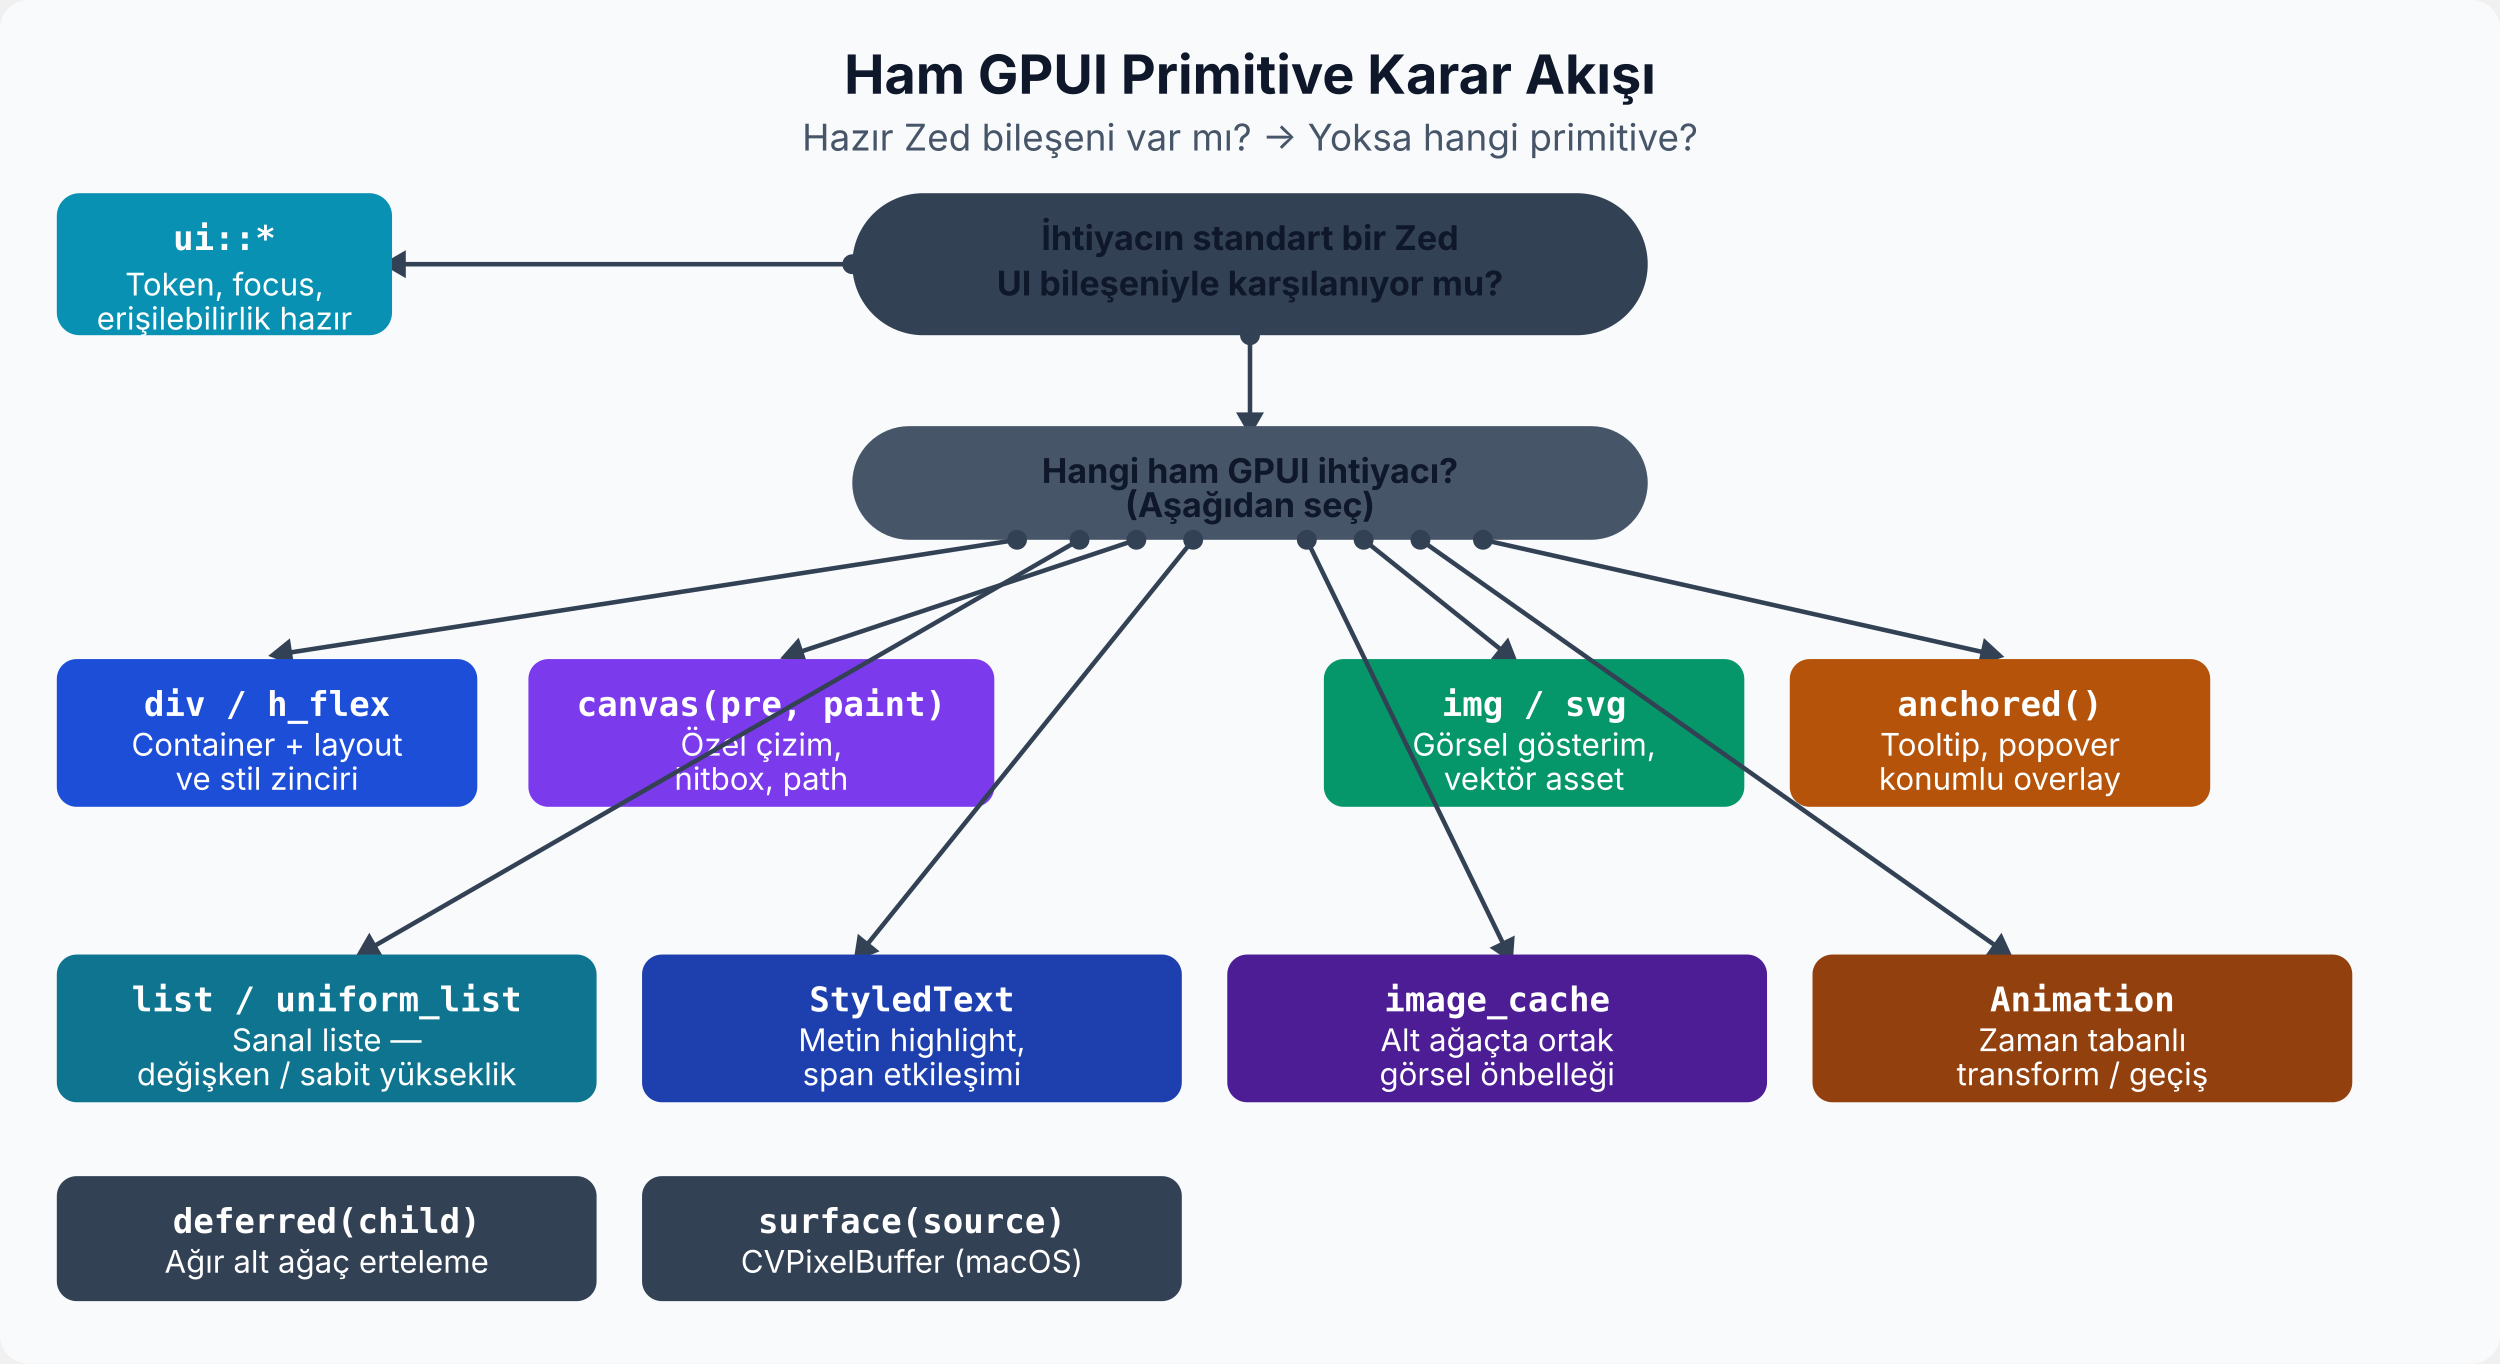
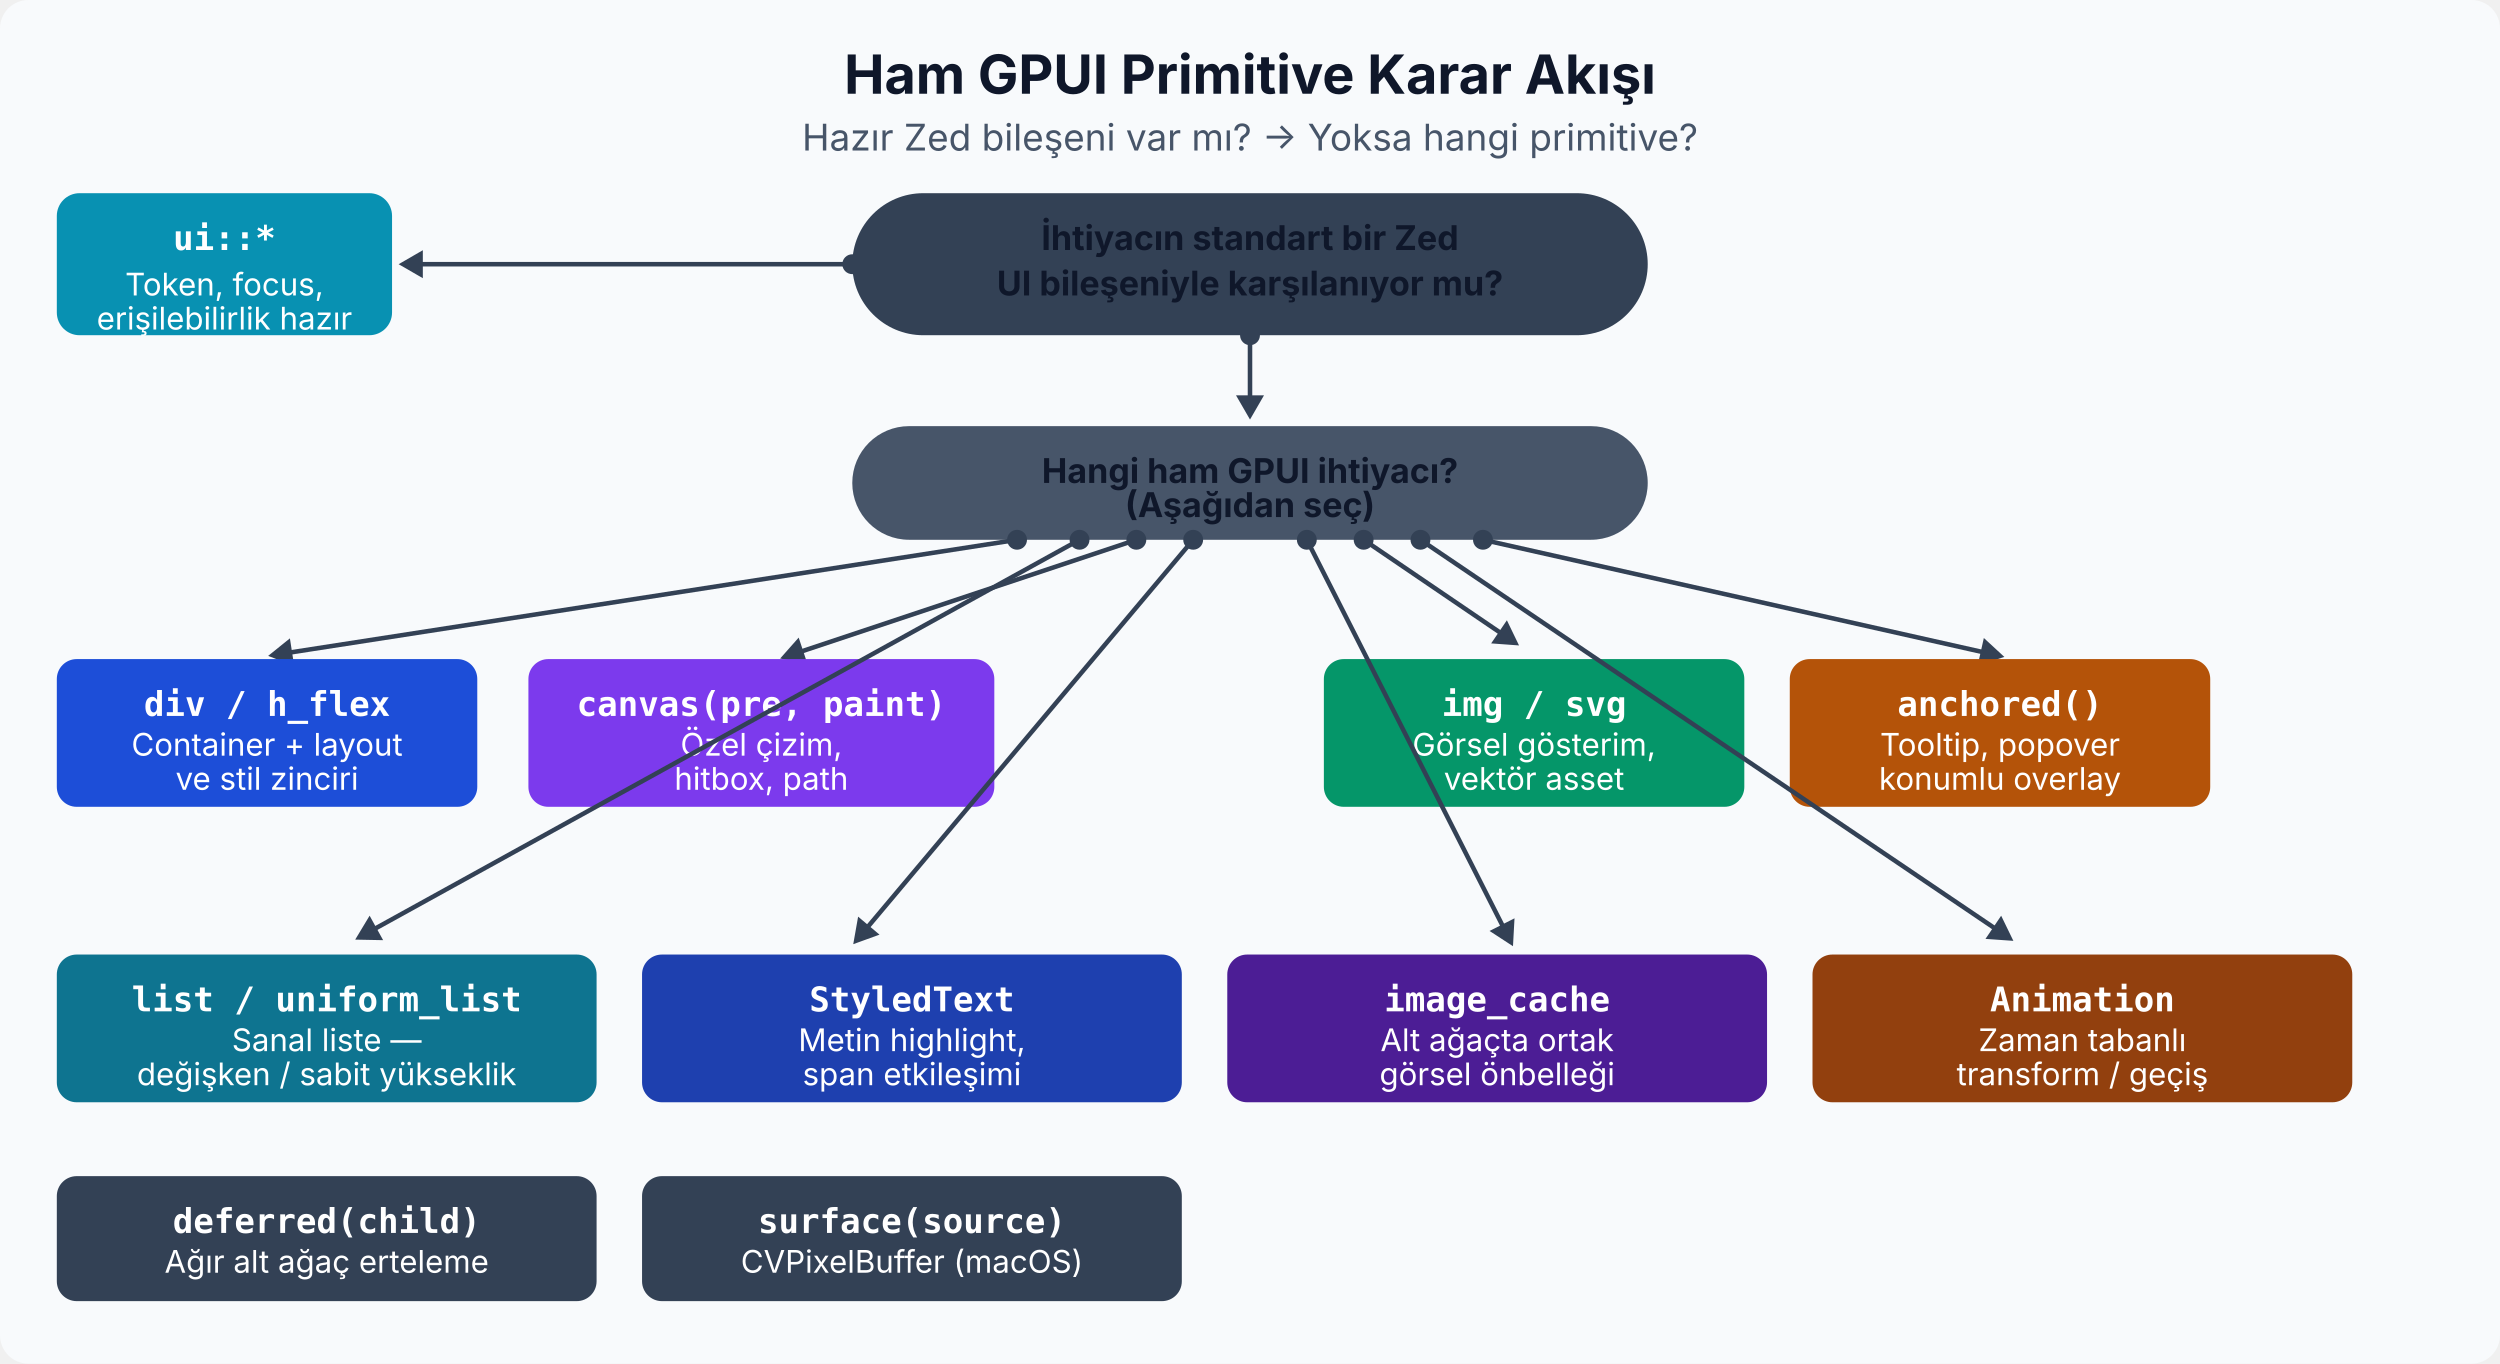
<svg xmlns="http://www.w3.org/2000/svg" viewBox="0 0 880 480">
  <defs>
    <marker id="arrow" viewBox="0 0 1 1" refX="0" refY="0" markerWidth="1" markerHeight="1" orient="auto-start-reverse" overflow="visible" preserveAspectRatio="xMidYMid">
      <path d="M 5.77 0 L -2.88 5 V -5 Z" transform="scale(0.5)" fill="#334155" stroke="#334155" stroke-width="1pt" />
    </marker>
    <marker id="dot-arrow" viewBox="0 0 7 7" refX="3.5" refY="3.5" markerWidth="7" markerHeight="7" markerUnits="userSpaceOnUse">
      <circle cx="3.5" cy="3.5" r="3.5" fill="#334155" />
    </marker>
    <style>
      .title { font: 700 19px system-ui, -apple-system, "Segoe UI", sans-serif; fill: #0f172a; }
      .sub   { font: 13px system-ui, -apple-system, "Segoe UI", sans-serif; fill: #475569; }
      .q     { font: 700 12px system-ui, -apple-system, "Segoe UI", sans-serif; fill: #0f172a; }
      .api   { font: 700 12px ui-monospace, SFMono-Regular, Menlo, Consolas, monospace; fill: #fff; }
      .why   { font: 11px system-ui, -apple-system, "Segoe UI", sans-serif; fill: #fff; }
      .arrow { stroke: #334155; stroke-width: 1.6; fill: none; marker-end: url(#arrow); marker-start: url(#dot-arrow); }
    </style>
  </defs>
  <rect width="880" height="480" rx="10" fill="#f8fafc" />
  <text x="440" y="33" text-anchor="middle" class="title">Ham GPUI Primitive Karar Akışı</text>
  <text x="440" y="53" text-anchor="middle" class="sub">Hazır Zed bileşeni var mı? → Yoksa hangi primitive?</text>
  <rect x="300" y="68" width="280" height="50" rx="25" fill="#334155" />
  <text x="440" y="88" text-anchor="middle" class="q" fill="#e2e8f0">İhtiyacın standart bir Zed</text>
  <text x="440" y="104" text-anchor="middle" class="q" fill="#e2e8f0">UI bileşeniyle karşılanıyor mu?</text>
-   <path d="M 300 93 L 140 93" class="arrow" />
+   <path d="M 300 93 L 146 93" class="arrow" />
  <rect x="20" y="68" width="118" height="50" rx="8" fill="#0891b2" />
  <text x="79" y="88" text-anchor="middle" class="api">ui::*</text>
  <text x="79" y="104" text-anchor="middle" class="why">Token, focus,</text>
  <text x="79" y="116" text-anchor="middle" class="why">erişilebilirlik hazır</text>
-   <path d="M 440 118 L 440 148" class="arrow" />
+   <path d="M 440 118 L 440 142" class="arrow" />
  <rect x="300" y="150" width="280" height="40" rx="20" fill="#475569" />
  <text x="440" y="170" text-anchor="middle" class="q" fill="#e2e8f0">Hangi ham GPUI ihtiyacı?</text>
  <text x="440" y="182" text-anchor="middle" class="q" fill="#e2e8f0">(Aşağıdan seç)</text>
  <path d="M 358 190 L 100 230" class="arrow" />
  <path d="M 400 190 L 280 230" class="arrow" />
-   <path d="M 480 190 L 530 230" class="arrow" />
+   <path d="M 480 190 L 530 224" class="arrow" />
  <path d="M 522 190 L 700 230" class="arrow" />
  <rect x="20" y="232" width="148" height="52" rx="7" fill="#1d4ed8" />
  <text x="94" y="252" text-anchor="middle" class="api">div / h_flex</text>
  <text x="94" y="266" text-anchor="middle" class="why">Container + layout</text>
  <text x="94" y="278" text-anchor="middle" class="why">ve stil zinciri</text>
  <rect x="186" y="232" width="164" height="52" rx="7" fill="#7c3aed" />
  <text x="268" y="252" text-anchor="middle" class="api">canvas(pre, paint)</text>
  <text x="268" y="266" text-anchor="middle" class="why">Özel çizim,</text>
  <text x="268" y="278" text-anchor="middle" class="why">hitbox, path</text>
  <rect x="466" y="232" width="148" height="52" rx="7" fill="#059669" />
  <text x="540" y="252" text-anchor="middle" class="api">img / svg</text>
  <text x="540" y="266" text-anchor="middle" class="why">Görsel gösterim,</text>
  <text x="540" y="278" text-anchor="middle" class="why">vektör asset</text>
  <rect x="630" y="232" width="148" height="52" rx="7" fill="#b45309" />
  <text x="704" y="252" text-anchor="middle" class="api">anchored()</text>
  <text x="704" y="266" text-anchor="middle" class="why">Tooltip, popover</text>
  <text x="704" y="278" text-anchor="middle" class="why">konumlu overlay</text>
-   <path d="M 380 190 L 130 334" class="arrow" />
-   <path d="M 420 190 L 304 334" class="arrow" />
-   <path d="M 460 190 L 530 334" class="arrow" />
-   <path d="M 500 190 L 704 334" class="arrow" />
+   <path d="M 380 190 L 130 328" class="arrow" />
+   <path d="M 420 190 L 304 328" class="arrow" />
+   <path d="M 460 190 L 530 328" class="arrow" />
+   <path d="M 500 190 L 704 328" class="arrow" />
  <rect x="20" y="336" width="190" height="52" rx="7" fill="#0e7490" />
  <text x="115" y="356" text-anchor="middle" class="api">list / uniform_list</text>
  <text x="115" y="370" text-anchor="middle" class="why">Sanal liste —</text>
  <text x="115" y="382" text-anchor="middle" class="why">değişken / sabit yükseklik</text>
  <rect x="226" y="336" width="190" height="52" rx="7" fill="#1e40af" />
  <text x="321" y="356" text-anchor="middle" class="api">StyledText</text>
  <text x="321" y="370" text-anchor="middle" class="why">Metin highlight,</text>
  <text x="321" y="382" text-anchor="middle" class="why">span etkileşimi</text>
  <rect x="432" y="336" width="190" height="52" rx="7" fill="#4c1d95" />
  <text x="527" y="356" text-anchor="middle" class="api">image_cache</text>
  <text x="527" y="370" text-anchor="middle" class="why">Alt ağaçta ortak</text>
  <text x="527" y="382" text-anchor="middle" class="why">görsel önbelleği</text>
  <rect x="638" y="336" width="190" height="52" rx="7" fill="#92400e" />
  <text x="733" y="356" text-anchor="middle" class="api">Animation</text>
  <text x="733" y="370" text-anchor="middle" class="why">Zaman tabanlı</text>
  <text x="733" y="382" text-anchor="middle" class="why">transform / geçiş</text>
  <rect x="20" y="414" width="190" height="44" rx="7" fill="#334155" />
  <text x="115" y="434" text-anchor="middle" class="api">deferred(child)</text>
  <text x="115" y="448" text-anchor="middle" class="why">Ağır alt ağaç erteleme</text>
  <rect x="226" y="414" width="190" height="44" rx="7" fill="#334155" />
  <text x="321" y="434" text-anchor="middle" class="api">surface(source)</text>
  <text x="321" y="448" text-anchor="middle" class="why">CVPixelBuffer (macOS)</text>
</svg>
